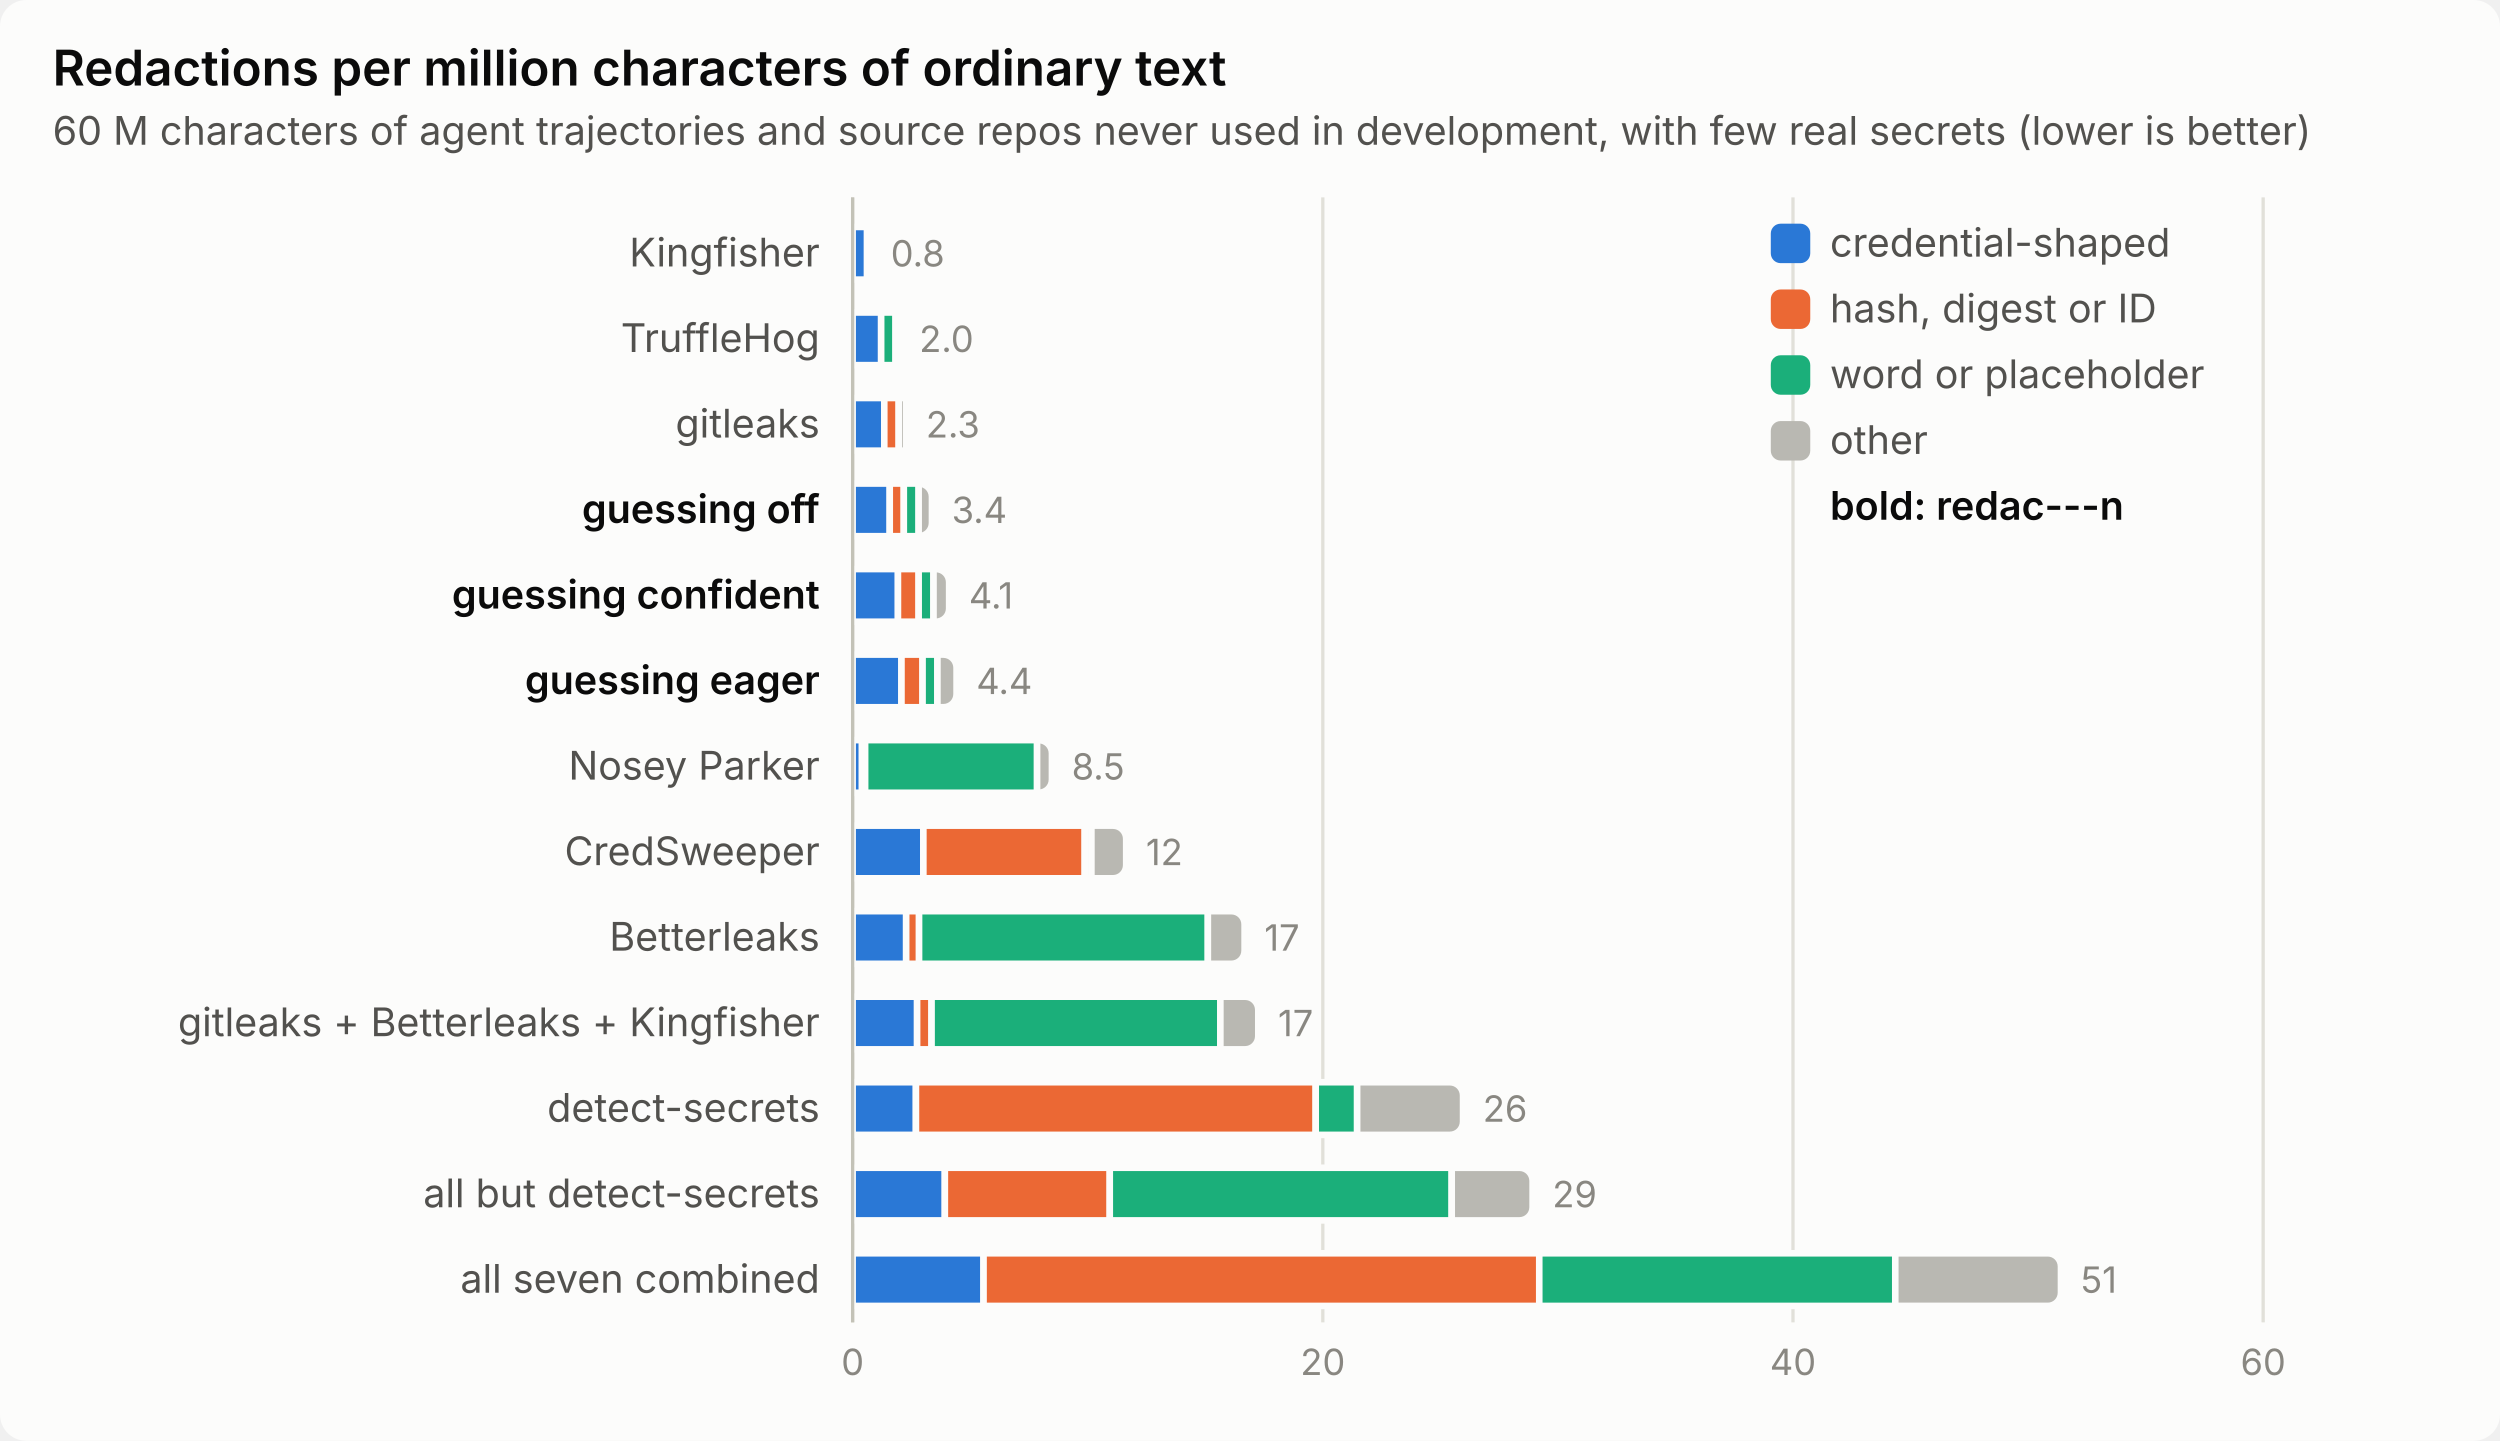
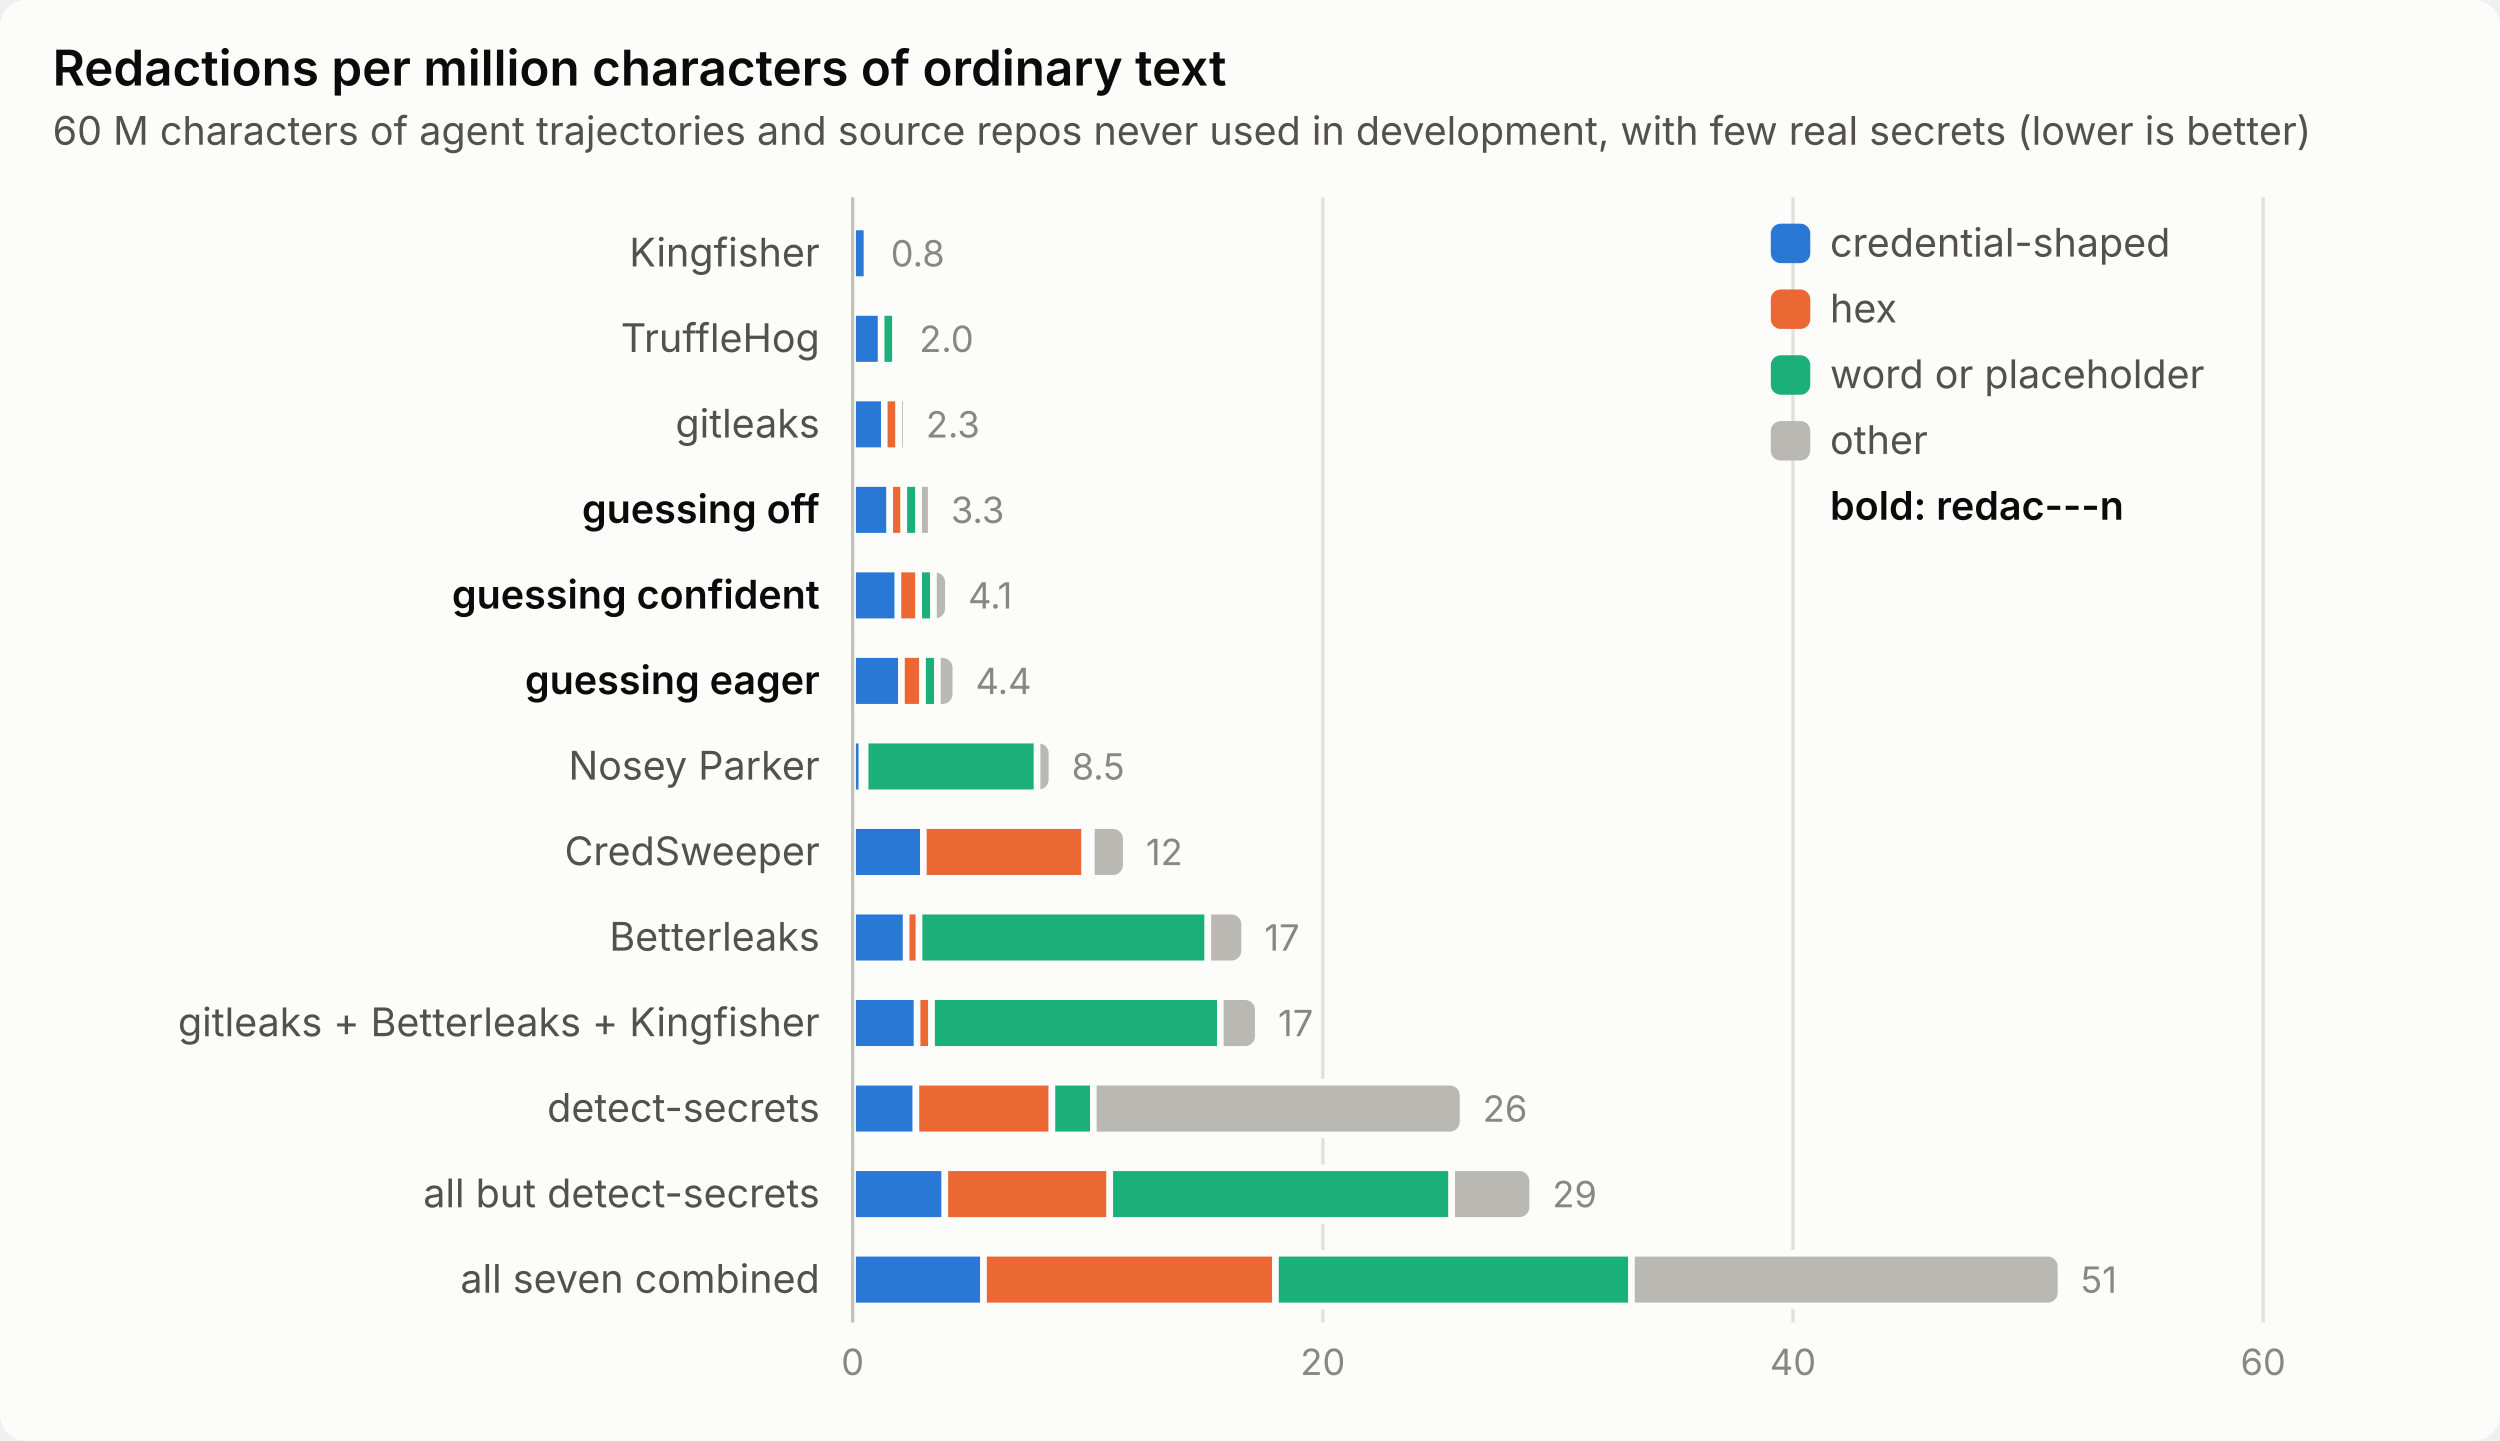
<svg xmlns="http://www.w3.org/2000/svg" viewBox="0 0 760 438" width="760" height="438" role="img" aria-labelledby="t d">
  <style>
.bg { fill: #fcfcfb; } .accent { fill: #2a78d6; } .accent-line { stroke: #2a78d6; } .other { fill: #898781; }
.k0 { fill: #2a78d6; } .k1 { fill: #eb6834; } .k2 { fill: #1baf7a; } .k3 { fill: #b9b8b2; } .gap { stroke: #fcfcfb; stroke-width: 2; }
.ring { stroke: #fcfcfb; } .grid { stroke: #e1e0d9; stroke-width: 1; } .axis, .lead { stroke: #c3c2b7; stroke-width: 1; }
text { font-family: system-ui, -apple-system, "Segoe UI", sans-serif; fill: #52514e; font-size: 12px; }
.title { fill: #0b0b0b; font-size: 15px; font-weight: 600; }
.tick { fill: #898781; font-size: 11px; font-variant-numeric: tabular-nums; }
.ours { fill: #0b0b0b; font-weight: 600; }
@media (prefers-color-scheme: dark) {
  .bg { fill: #1a1a19; } .accent { fill: #3987e5; } .accent-line { stroke: #3987e5; } .ring { stroke: #1a1a19; }
  .k0 { fill: #3987e5; } .k1 { fill: #d95926; } .k2 { fill: #199e70; } .k3 { fill: #5e5d58; } .gap { stroke: #1a1a19; }
  .grid { stroke: #2c2c2a; } .axis, .lead { stroke: #383835; }
  text { fill: #c3c2b7; } .title, .ours { fill: #ffffff; }
}
</style>
  <rect width="760" height="438" rx="8" class="bg" />
  <text x="16" y="26" class="title">Redactions per million characters of ordinary text</text>
  <text x="16" y="44" class="sub">60 M characters of agent trajectories and source repos never used in development, with few real secrets (lower is better)</text>
  <line class="grid" x1="259.2" x2="259.2" y1="60" y2="402" />
  <text class="tick" x="259.2" y="418" text-anchor="middle">0</text>
  <line class="grid" x1="402.133" x2="402.133" y1="60" y2="402" />
  <text class="tick" x="402.133" y="418" text-anchor="middle">20</text>
  <line class="grid" x1="545.067" x2="545.067" y1="60" y2="402" />
  <text class="tick" x="545.067" y="418" text-anchor="middle">40</text>
  <line class="grid" x1="688" x2="688" y1="60" y2="402" />
  <text class="tick" x="688" y="418" text-anchor="middle">60</text>
  <text x="249.2" y="81" text-anchor="end">Kingfisher</text>
  <rect x="259.2" y="69" width="4.396" height="16" class="k0 gap" />
  <rect x="263.596" y="69" width="1" height="16" class="k2 gap" />
  <rect x="264.427" y="69" width="1" height="16" class="k3 gap" />
  <text class="tick" x="270.784" y="81">0.8</text>
  <text x="249.2" y="107" text-anchor="end">TruffleHog</text>
  <rect x="259.2" y="95" width="8.673" height="16" class="k0 gap" />
  <rect x="267.873" y="95" width="4.396" height="16" class="k2 gap" />
  <rect x="272.268" y="95" width="1.188" height="16" class="k3 gap" />
  <text class="tick" x="279.456" y="107">2.0</text>
  <text x="249.2" y="133" text-anchor="end">gitleaks</text>
  <rect x="259.2" y="121" width="9.623" height="16" class="k0 gap" />
  <rect x="268.823" y="121" width="4.396" height="16" class="k1 gap" />
  <rect x="273.219" y="121" width="2.257" height="16" class="k3 gap" />
  <text class="tick" x="281.476" y="133">2.3</text>
  <text x="249.2" y="159" text-anchor="end" class="ours">guessing off</text>
  <rect x="259.2" y="147" width="11.285" height="16" class="k0 gap" />
  <rect x="270.485" y="147" width="4.277" height="16" class="k1 gap" />
  <rect x="274.762" y="147" width="4.514" height="16" class="k2 gap" />
-   <path d="M279.276,147 h0.039 a4,4 0 0 1 4,4 v8 a4,4 0 0 1 -4,4 h-0.039 z" class="k3 gap" />
-   <text class="tick" x="289.315" y="159">3.4</text>
+   <rect x="279.276" y="147" width="3.801" height="16" class="k3 gap" />
+   <text class="tick" x="289.078" y="159">3.3</text>
  <text x="249.2" y="185" text-anchor="end" class="ours">guessing confident</text>
  <rect x="259.2" y="173" width="13.78" height="16" class="k0 gap" />
  <rect x="272.98" y="173" width="6.296" height="16" class="k1 gap" />
  <rect x="279.276" y="173" width="4.514" height="16" class="k2 gap" />
-   <path d="M283.79,173 h0.752 a4,4 0 0 1 4,4 v8 a4,4 0 0 1 -4,4 h-0.752 z" class="k3 gap" />
-   <text class="tick" x="294.542" y="185">4.1</text>
+   <path d="M283.79,173 h0.514 a4,4 0 0 1 4,4 v8 a4,4 0 0 1 -4,4 h-0.514 z" class="k3 gap" />
+   <text class="tick" x="294.305" y="185">4.1</text>
  <text x="249.2" y="211" text-anchor="end" class="ours">guessing eager</text>
  <rect x="259.2" y="199" width="14.849" height="16" class="k0 gap" />
  <rect x="274.049" y="199" width="6.415" height="16" class="k1 gap" />
  <rect x="280.464" y="199" width="4.514" height="16" class="k2 gap" />
-   <path d="M284.978,199 h1.821 a4,4 0 0 1 4,4 v8 a4,4 0 0 1 -4,4 h-1.821 z" class="k3 gap" />
-   <text class="tick" x="296.799" y="211">4.4</text>
+   <path d="M284.978,199 h1.583 a4,4 0 0 1 4,4 v8 a4,4 0 0 1 -4,4 h-1.583 z" class="k3 gap" />
+   <text class="tick" x="296.562" y="211">4.4</text>
  <text x="249.2" y="237" text-anchor="end">Nosey Parker</text>
  <rect x="259.2" y="225" width="2.851" height="16" class="k0 gap" />
  <rect x="262.051" y="225" width="1" height="16" class="k1 gap" />
  <rect x="263.002" y="225" width="52.273" height="16" class="k2 gap" />
  <path d="M315.275,225 h0.514 a4,4 0 0 1 4,4 v8 a4,4 0 0 1 -4,4 h-0.514 z" class="k3 gap" />
  <text class="tick" x="325.789" y="237">8.5</text>
  <text x="249.2" y="263" text-anchor="end">CredSweeper</text>
  <rect x="259.2" y="251" width="21.503" height="16" class="k0 gap" />
  <rect x="280.703" y="251" width="49.065" height="16" class="k1 gap" />
  <rect x="329.768" y="251" width="2.02" height="16" class="k2 gap" />
  <path d="M331.788,251 h6.573 a4,4 0 0 1 4,4 v8 a4,4 0 0 1 -4,4 h-6.573 z" class="k3 gap" />
  <text class="tick" x="348.361" y="263">12</text>
  <text x="249.2" y="289" text-anchor="end">Betterleaks</text>
  <rect x="259.2" y="277" width="16.276" height="16" class="k0 gap" />
  <rect x="275.476" y="277" width="3.92" height="16" class="k1 gap" />
  <rect x="279.396" y="277" width="87.795" height="16" class="k2 gap" />
  <path d="M367.191,277 h7.167 a4,4 0 0 1 4,4 v8 a4,4 0 0 1 -4,4 h-7.167 z" class="k3 gap" />
  <text class="tick" x="384.358" y="289">17</text>
  <text x="249.2" y="315" text-anchor="end">gitleaks + Betterleaks + Kingfisher</text>
  <rect x="259.2" y="303" width="19.602" height="16" class="k0 gap" />
  <rect x="278.802" y="303" width="4.396" height="16" class="k1 gap" />
  <rect x="283.198" y="303" width="87.795" height="16" class="k2 gap" />
  <path d="M370.993,303 h7.524 a4,4 0 0 1 4,4 v8 a4,4 0 0 1 -4,4 h-7.524 z" class="k3 gap" />
  <text class="tick" x="388.516" y="315">17</text>
  <text x="249.2" y="341" text-anchor="end">detect-secrets</text>
  <rect x="259.2" y="329" width="19.246" height="16" class="k0 gap" />
-   <rect x="278.446" y="329" width="121.534" height="16" class="k1 gap" />
-   <rect x="399.98" y="329" width="12.593" height="16" class="k2 gap" />
-   <path d="M412.573,329 h28.195 a4,4 0 0 1 4,4 v8 a4,4 0 0 1 -4,4 h-28.195 z" class="k3 gap" />
+   <rect x="278.446" y="329" width="41.343" height="16" class="k1 gap" />
+   <rect x="319.789" y="329" width="12.593" height="16" class="k2 gap" />
+   <path d="M332.382,329 h108.387 a4,4 0 0 1 4,4 v8 a4,4 0 0 1 -4,4 h-108.387 z" class="k3 gap" />
  <text class="tick" x="450.769" y="341">26</text>
  <text x="249.2" y="367" text-anchor="end">all but detect-secrets</text>
  <rect x="259.2" y="355" width="28.037" height="16" class="k0 gap" />
  <rect x="287.237" y="355" width="50.134" height="16" class="k1 gap" />
  <rect x="337.372" y="355" width="103.952" height="16" class="k2 gap" />
  <path d="M441.323,355 h20.592 a4,4 0 0 1 4,4 v8 a4,4 0 0 1 -4,4 h-20.592 z" class="k3 gap" />
  <text class="tick" x="471.915" y="367">29</text>
  <text x="249.2" y="393" text-anchor="end">all seven combined</text>
  <rect x="259.2" y="381" width="39.799" height="16" class="k0 gap" />
-   <rect x="298.999" y="381" width="168.936" height="16" class="k1 gap" />
-   <rect x="467.935" y="381" width="108.229" height="16" class="k2 gap" />
-   <path d="M576.164,381 h46.372 a4,4 0 0 1 4,4 v8 a4,4 0 0 1 -4,4 h-46.372 z" class="k3 gap" />
+   <rect x="298.999" y="381" width="88.745" height="16" class="k1 gap" />
+   <rect x="387.744" y="381" width="108.229" height="16" class="k2 gap" />
+   <path d="M495.972,381 h126.563 a4,4 0 0 1 4,4 v8 a4,4 0 0 1 -4,4 h-126.563 z" class="k3 gap" />
  <text class="tick" x="632.536" y="393">51</text>
  <line class="axis" x1="259.2" x2="259.2" y1="60" y2="402" />
  <rect x="538.32" y="68" width="12" height="12" rx="3" class="k0" />
  <text x="556.32" y="78">credential-shaped</text>
  <rect x="538.32" y="88" width="12" height="12" rx="3" class="k1" />
-   <text x="556.32" y="98">hash, digest or ID</text>
+   <text x="556.32" y="98">hex</text>
  <rect x="538.32" y="108" width="12" height="12" rx="3" class="k2" />
  <text x="556.32" y="118">word or placeholder</text>
  <rect x="538.32" y="128" width="12" height="12" rx="3" class="k3" />
  <text x="556.32" y="138">other</text>
  <text x="556.32" y="158" class="ours">bold: redac---n</text>
</svg>
